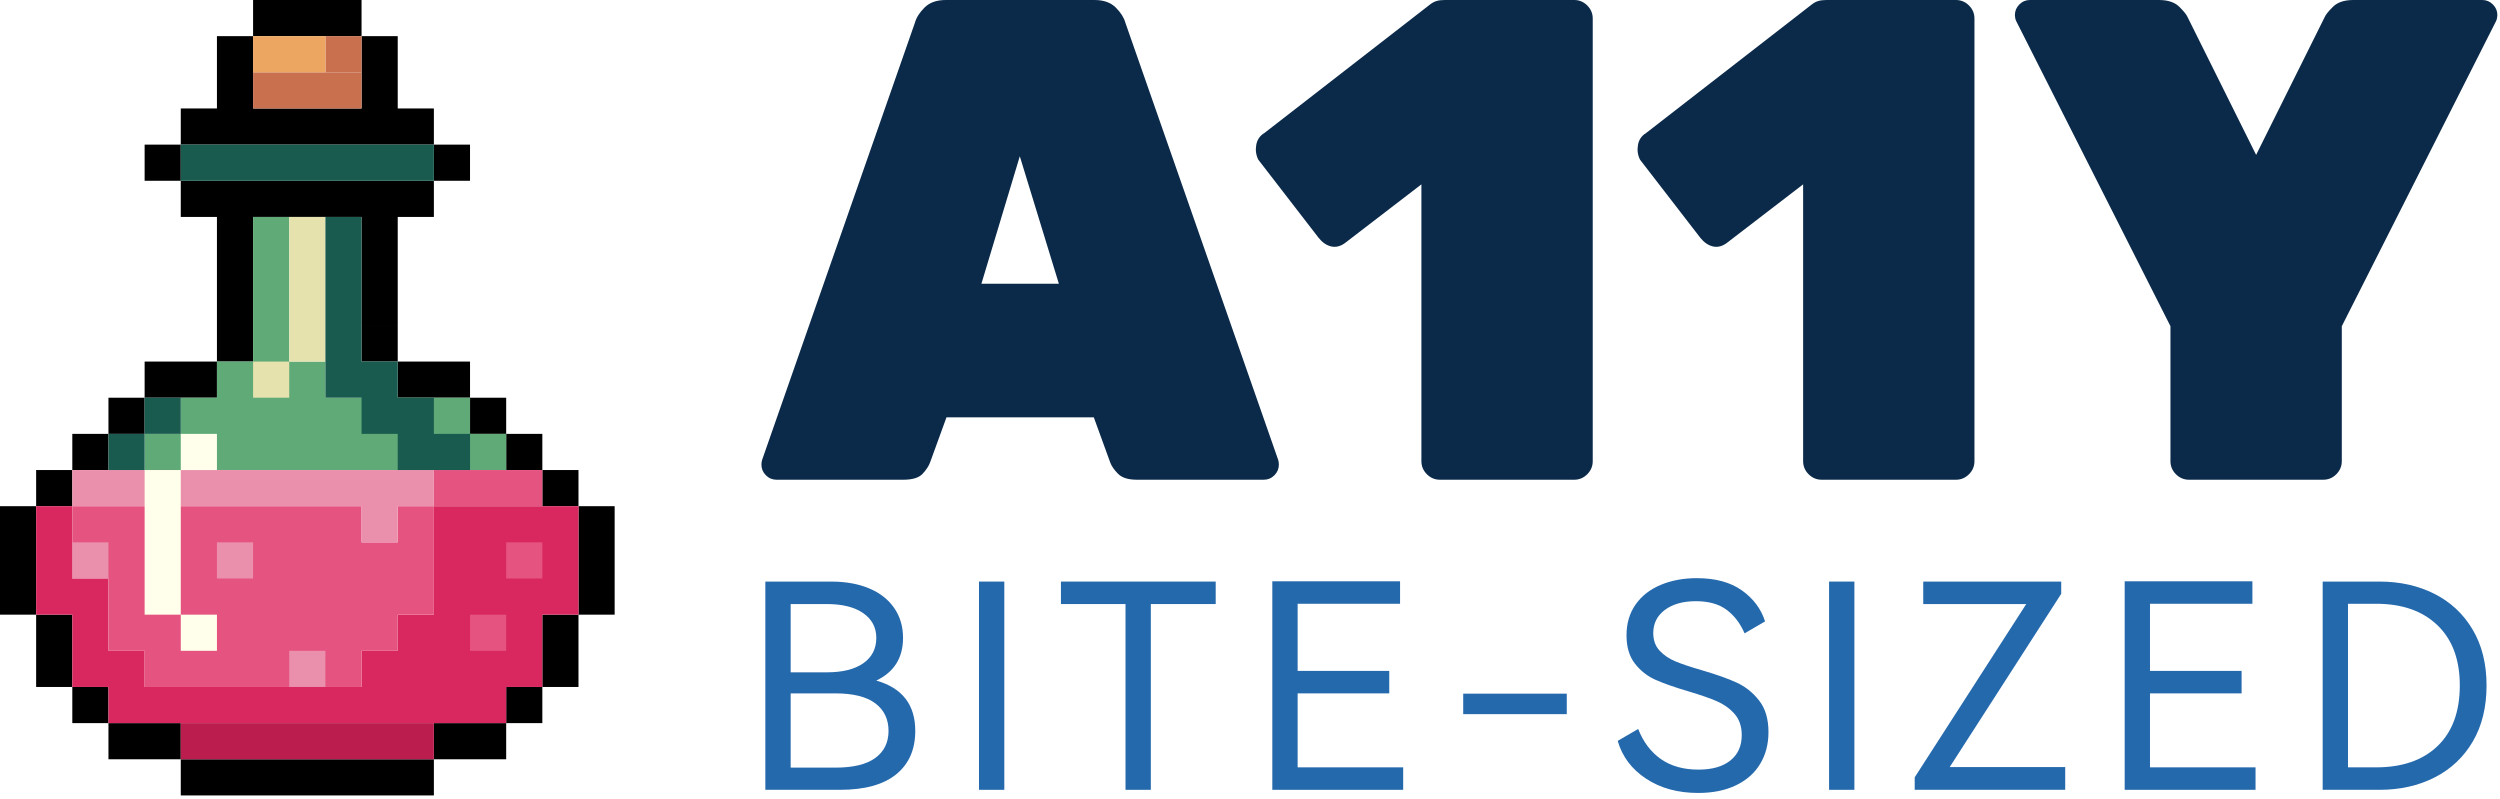
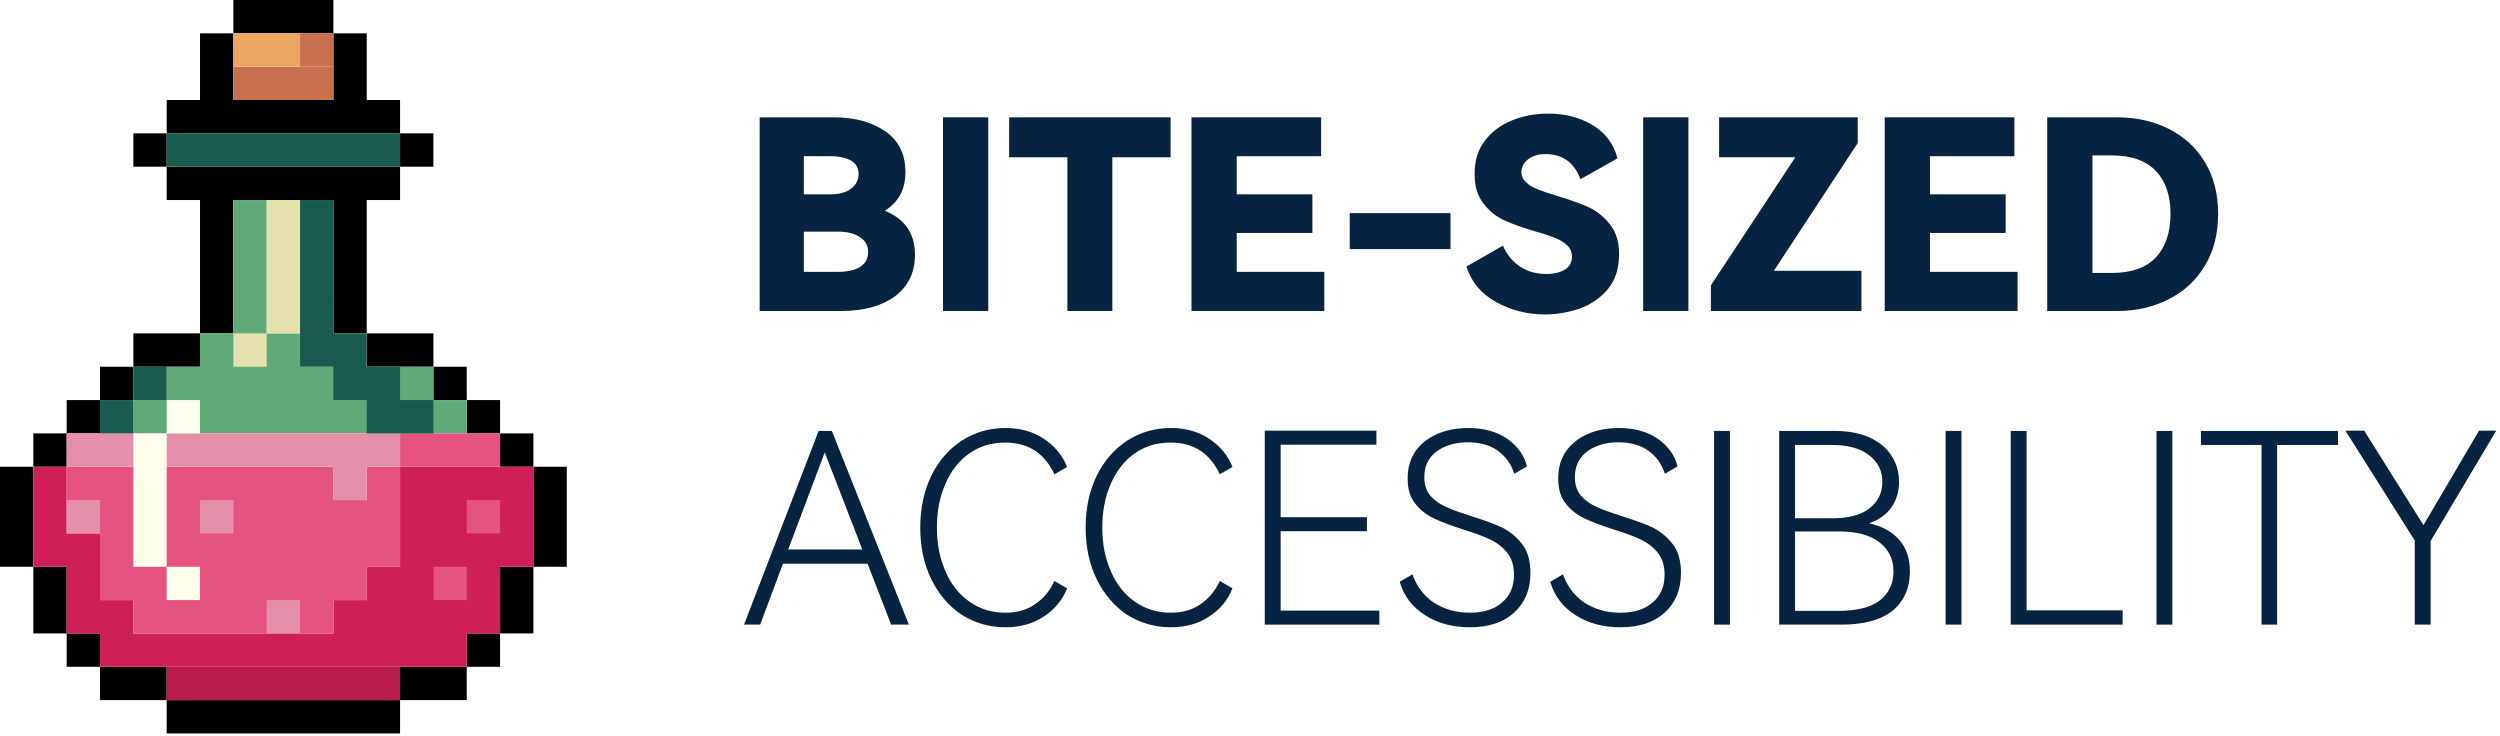
- <svg xmlns="http://www.w3.org/2000/svg" width="100%" height="100%" viewBox="0 0 213 68" version="1.1" xml:space="preserve" style="fill-rule:evenodd;clip-rule:evenodd;stroke-linejoin:round;stroke-miterlimit:2;">
-   <g id="Logo">
-     <path d="M66.159,40.873c-0.35,0 -0.652,-0.127 -0.905,-0.38c-0.253,-0.253 -0.38,-0.555 -0.38,-0.905c0,-0.156 0.02,-0.292 0.059,-0.409l13.021,-37.252c0.116,-0.428 0.389,-0.857 0.817,-1.285c0.428,-0.428 1.032,-0.642 1.81,-0.642l12.671,0c0.778,0 1.382,0.214 1.81,0.642c0.428,0.428 0.7,0.857 0.817,1.285l13.021,37.252c0.039,0.117 0.058,0.253 0.058,0.409c0,0.35 -0.126,0.652 -0.379,0.905c-0.253,0.253 -0.555,0.38 -0.905,0.38l-10.802,0c-0.74,0 -1.275,-0.166 -1.606,-0.497c-0.331,-0.331 -0.555,-0.652 -0.671,-0.963l-1.402,-3.854l-12.554,0l-1.401,3.854c-0.117,0.311 -0.331,0.632 -0.642,0.963c-0.312,0.331 -0.857,0.497 -1.635,0.497l-10.802,0Zm17.458,-16.7l6.598,0l-3.328,-10.86l-3.27,10.86Z" style="fill:#0b2a49;fill-rule:nonzero;" />
-     <path d="M122.68,40.873c-0.428,0 -0.798,-0.156 -1.109,-0.467c-0.312,-0.312 -0.468,-0.682 -0.468,-1.11l0,-23.589l-6.539,5.021c-0.389,0.273 -0.779,0.36 -1.168,0.263c-0.389,-0.097 -0.74,-0.341 -1.051,-0.73l-5.138,-6.656c-0.195,-0.39 -0.253,-0.808 -0.175,-1.256c0.077,-0.447 0.311,-0.788 0.7,-1.021l14.072,-10.919c0.195,-0.156 0.389,-0.263 0.584,-0.321c0.195,-0.059 0.428,-0.088 0.701,-0.088l11.035,0c0.428,0 0.798,0.156 1.11,0.467c0.311,0.312 0.467,0.681 0.467,1.11l0,37.719c0,0.428 -0.156,0.798 -0.467,1.11c-0.312,0.311 -0.682,0.467 -1.11,0.467l-11.444,0Z" style="fill:#0b2a49;fill-rule:nonzero;" />
-     <path d="M155.203,40.873c-0.428,0 -0.798,-0.156 -1.109,-0.467c-0.312,-0.312 -0.468,-0.682 -0.468,-1.11l0,-23.589l-6.539,5.021c-0.389,0.273 -0.779,0.36 -1.168,0.263c-0.389,-0.097 -0.74,-0.341 -1.051,-0.73l-5.138,-6.656c-0.195,-0.39 -0.253,-0.808 -0.175,-1.256c0.077,-0.447 0.311,-0.788 0.7,-1.021l14.072,-10.919c0.195,-0.156 0.389,-0.263 0.584,-0.321c0.195,-0.059 0.428,-0.088 0.701,-0.088l11.035,0c0.428,0 0.798,0.156 1.11,0.467c0.311,0.312 0.467,0.681 0.467,1.11l0,37.719c0,0.428 -0.156,0.798 -0.467,1.11c-0.312,0.311 -0.682,0.467 -1.11,0.467l-11.444,0Z" style="fill:#0b2a49;fill-rule:nonzero;" />
-     <path d="M186.5,40.873c-0.428,0 -0.798,-0.156 -1.11,-0.467c-0.311,-0.312 -0.467,-0.682 -0.467,-1.11l0,-11.503l-13.137,-25.983c-0.039,-0.078 -0.069,-0.165 -0.088,-0.263c-0.019,-0.097 -0.029,-0.185 -0.029,-0.262c0,-0.351 0.126,-0.652 0.379,-0.905c0.253,-0.253 0.555,-0.38 0.905,-0.38l10.978,0c0.778,0 1.362,0.195 1.751,0.584c0.39,0.389 0.623,0.681 0.701,0.876l5.839,11.736l5.839,-11.736c0.078,-0.195 0.311,-0.487 0.701,-0.876c0.389,-0.389 0.973,-0.584 1.751,-0.584l10.977,0c0.351,0 0.652,0.127 0.905,0.38c0.253,0.253 0.38,0.554 0.38,0.905c0,0.077 -0.01,0.165 -0.029,0.262c-0.02,0.098 -0.049,0.185 -0.088,0.263l-13.137,25.983l0,11.503c0,0.428 -0.156,0.798 -0.468,1.11c-0.311,0.311 -0.681,0.467 -1.109,0.467l-11.444,0Z" style="fill:#0b2a49;fill-rule:nonzero;" />
-     <path d="M74.661,57.985c2.214,0.63 3.32,2.06 3.32,4.29c0,1.584 -0.541,2.816 -1.624,3.697c-1.082,0.881 -2.682,1.321 -4.799,1.321l-6.351,-0l0,-17.743l5.6,-0c1.244,-0 2.327,0.194 3.248,0.582c0.921,0.387 1.632,0.945 2.133,1.672c0.501,0.727 0.751,1.576 0.751,2.545c0,1.697 -0.759,2.909 -2.278,3.636Zm-7.296,-6.52l-0,5.817l3.078,0c1.341,0 2.38,-0.258 3.115,-0.776c0.735,-0.517 1.103,-1.236 1.103,-2.157c-0,-0.889 -0.372,-1.591 -1.115,-2.109c-0.744,-0.517 -1.778,-0.775 -3.103,-0.775l-3.078,-0Zm3.805,13.937c1.519,0 2.654,-0.274 3.406,-0.824c0.751,-0.549 1.127,-1.317 1.127,-2.303c-0,-1.001 -0.376,-1.785 -1.127,-2.351c-0.752,-0.565 -1.887,-0.848 -3.406,-0.848l-3.805,-0l-0,6.326l3.805,0Z" style="fill:#2569ad;fill-rule:nonzero;" />
-     <rect x="83.411" y="49.55" width="2.157" height="17.743" style="fill:#2569ad;fill-rule:nonzero;" />
-     <path d="M90.392,49.55l13.186,-0l-0,1.915l-5.527,-0l0,15.828l-2.157,-0l0,-15.828l-5.502,-0l-0,-1.915Z" style="fill:#2569ad;fill-rule:nonzero;" />
-     <path d="M118.364,59.076l-7.805,-0l-0,6.302l8.992,-0l0,1.915l-11.15,-0l0,-17.767l10.884,-0l-0,1.915l-8.726,-0l-0,5.72l7.805,-0l-0,1.915Z" style="fill:#2569ad;fill-rule:nonzero;" />
-     <rect x="124.666" y="59.1" width="8.823" height="1.745" style="fill:#2569ad;fill-rule:nonzero;" />
-     <path d="M150.674,62.372c0,1.018 -0.234,1.919 -0.703,2.703c-0.468,0.784 -1.155,1.394 -2.06,1.83c-0.905,0.436 -1.979,0.655 -3.224,0.655c-1.729,-0 -3.207,-0.404 -4.435,-1.212c-1.229,-0.808 -2.037,-1.883 -2.424,-3.224l1.745,-1.018c0.436,1.115 1.083,1.971 1.939,2.569c0.856,0.598 1.923,0.897 3.2,0.897c1.163,-0 2.068,-0.259 2.714,-0.776c0.647,-0.517 0.97,-1.236 0.97,-2.157c-0,-0.743 -0.202,-1.345 -0.606,-1.806c-0.404,-0.46 -0.901,-0.82 -1.491,-1.078c-0.59,-0.259 -1.402,-0.542 -2.436,-0.849c-1.147,-0.339 -2.072,-0.662 -2.775,-0.969c-0.703,-0.307 -1.297,-0.768 -1.782,-1.382c-0.485,-0.614 -0.727,-1.422 -0.727,-2.424c0,-1.018 0.259,-1.895 0.776,-2.63c0.517,-0.735 1.232,-1.293 2.145,-1.672c0.913,-0.38 1.935,-0.57 3.066,-0.57c1.584,0 2.864,0.347 3.842,1.042c0.978,0.695 1.636,1.576 1.975,2.642l-1.745,1.018c-0.371,-0.856 -0.884,-1.527 -1.539,-2.011c-0.654,-0.485 -1.523,-0.728 -2.606,-0.728c-1.098,0 -1.979,0.247 -2.642,0.74c-0.662,0.493 -0.993,1.151 -0.993,1.975c-0,0.614 0.181,1.115 0.545,1.503c0.363,0.388 0.82,0.695 1.369,0.921c0.55,0.226 1.301,0.477 2.255,0.751c1.212,0.356 2.189,0.703 2.933,1.043c0.743,0.339 1.381,0.848 1.914,1.527c0.534,0.679 0.8,1.575 0.8,2.69Z" style="fill:#2569ad;fill-rule:nonzero;" />
-     <rect x="155.837" y="49.55" width="2.157" height="17.743" style="fill:#2569ad;fill-rule:nonzero;" />
-     <path d="M175.616,49.55l0,1.042l-9.501,14.762l9.841,-0l-0,1.939l-12.823,-0l0,-1.067l9.502,-14.761l-8.775,-0l0,-1.915l11.756,-0Z" style="fill:#2569ad;fill-rule:nonzero;" />
-     <path d="M190.984,59.076l-7.805,-0l-0,6.302l8.993,-0l-0,1.915l-11.15,-0l-0,-17.767l10.883,-0l-0,1.915l-8.726,-0l-0,5.72l7.805,-0l-0,1.915Z" style="fill:#2569ad;fill-rule:nonzero;" />
-     <path d="M202.74,49.55c1.729,-0 3.284,0.347 4.666,1.042c1.381,0.695 2.468,1.709 3.26,3.042c0.792,1.333 1.188,2.921 1.188,4.763c-0,1.858 -0.392,3.454 -1.176,4.787c-0.784,1.334 -1.866,2.352 -3.248,3.054c-1.382,0.703 -2.945,1.055 -4.69,1.055l-4.848,-0l0,-17.743l4.848,-0Zm-0.291,15.828c2.23,-0 3.975,-0.606 5.236,-1.818c1.26,-1.212 1.89,-2.933 1.89,-5.163c0,-2.198 -0.634,-3.906 -1.903,-5.126c-1.268,-1.22 -3.009,-1.83 -5.223,-1.83l-2.4,-0l0,13.937l2.4,-0Z" style="fill:#2569ad;fill-rule:nonzero;" />
-     <g>
-       <path d="M36.966,64.691l-21.564,0l0,3.08l21.564,0l0,-3.08Zm-21.564,-3.081l-6.161,0l0,3.08l6.161,0l0,-3.08Zm27.725,0l-6.161,0l0,3.08l6.161,0l0,-3.08Zm3.08,-3.08l-3.08,0l0,3.08l3.08,0l0,-3.08Zm-36.966,0l-3.08,0l0,3.08l3.08,0l0,-3.08Zm40.046,-6.161l-3.08,0l0,6.161l3.08,0l0,-6.161Zm-43.127,0l-3.08,0l0,6.161l3.08,0l0,-6.161Zm46.208,-9.241l-3.08,0l0,9.241l3.08,0l0,-9.241Zm-49.288,0l-3.08,0l0,9.241l3.08,0l0,-9.241Zm46.207,-3.081l-3.08,0l0,3.081l3.08,0l0,-3.081Zm-43.127,0l-3.08,0l0,3.081l3.08,0l0,-3.081Zm40.047,-3.081l-3.08,0l0,3.08l3.08,0l0,-3.08Zm-36.966,0l-3.08,0l0,3.08l3.08,0l0,-3.08Zm33.886,-3.08l-3.08,0l0,3.08l3.08,0l0,-3.08Zm-30.806,0l-3.08,0l0,3.08l3.08,0l0,-3.08Zm6.162,-3.081l-6.161,0l0,3.08l6.161,0l0,-3.08Zm21.564,-0l-6.161,-0l0,3.08l6.161,0l0,-3.08Zm-6.161,-3.08l-3.081,-0l0,3.08l3.081,-0l0,-3.08Zm-18.484,-9.242l3.081,-0l0,12.322l3.08,-0l0,-12.322l9.242,-0l0,9.241l3.081,-0l0,-9.241l3.08,-0l0,-3.081l-21.564,-0l0,3.081Zm24.644,-6.161l-3.08,-0l0,3.08l3.08,-0l0,-3.08Zm-24.644,-0l-3.08,-0l0,3.08l3.08,-0l0,-3.08Zm6.161,-9.242l-3.08,-0l0,6.161l-3.081,-0l0,3.08l21.564,-0l0,-3.08l-3.08,-0l0,-6.161l-3.081,-0l0,6.161l-9.242,-0l0,-6.161l9.241,-0l0,-3.08l-9.241,-0l0,3.08Z" />
-       <path d="M12.322,58.53l-0,-3.081l-3.081,0l-0,-6.16l-3.08,0l-0,-6.161l-3.081,0l-0,9.241l3.081,0l-0,6.161l3.08,0l-0,3.08l33.886,0l0,-3.08l3.08,0l0,-6.161l3.081,0l0,-9.241l-12.322,0l0,9.241l-3.08,0l0,3.08l-3.081,0l0,3.081l-18.483,0Z" style="fill:#d92860;fill-rule:nonzero;" />
-       <rect x="15.402" y="61.61" width="21.564" height="3.08" style="fill:#bb1d4f;" />
-       <path d="M12.322,40.047l30.805,-0l-0,-3.081l-3.08,-0l-0,-3.08l-12.322,-0l-0,-3.081l-3.081,-0l-0,-12.322l-3.081,-0l-0,12.322l-3.08,-0l-0,3.081l-3.081,-0l-0,3.08l15.403,-0l-18.483,-0l-0,3.081Z" style="fill:#5faa77;fill-rule:nonzero;" />
-       <rect x="24.644" y="18.483" width="3.081" height="12.322" style="fill:#e6e2ad;" />
-       <rect x="21.563" y="30.805" width="3.08" height="3.08" style="fill:#e6e2ad;" />
-       <rect x="21.563" y="6.161" width="9.241" height="3.08" style="fill:#c9704f;" />
-       <rect x="27.725" y="3.08" width="3.08" height="3.08" style="fill:#c9704f;" />
-       <rect x="21.563" y="3.08" width="6.162" height="3.08" style="fill:#eda661;" />
-       <path d="M12.322,55.449l-0,3.081l18.483,0l0,-3.081l3.081,0l0,-3.08l3.08,0l0,-9.241l-3.08,0l0,3.08l-3.081,0l0,-3.08l-24.644,0l0,6.161l3.08,0l0,6.16l3.081,0Zm30.805,-3.08l-3.08,0l-0,3.08l3.08,0l-0,-3.08Zm3.08,-6.161l-3.08,0l-0,3.081l3.08,0l-0,-3.081Zm-0,-3.08l-0,-3.081l-9.241,0l-0,3.081l9.241,0Z" style="fill:#e55381;fill-rule:nonzero;" />
-       <path d="M27.725,55.449l-3.081,0l-0,3.08l3.081,0l-0,-3.08Zm-18.484,-9.241l-3.08,0l0,3.08l3.08,0l0,-3.08Zm12.322,0l-3.08,0l-0,3.08l3.08,0l0,-3.08Zm-15.402,-3.08l24.644,0l-0,3.08l3.081,0l0,-3.08l3.08,0l0,-3.081l-30.805,0l-0,3.081Z" style="fill:#ea8fac;" />
-       <path d="M18.483,52.369l-3.081,0l0,3.08l3.081,0l0,-3.08Zm-6.161,-12.322l0,12.322l3.08,0l0,-12.322l-3.08,0Zm6.161,-3.081l-3.081,0l0,3.081l3.081,0l0,-3.081Z" style="fill:#ffffeb;fill-rule:nonzero;" />
-       <path d="M30.805,36.966l3.081,0l0,3.081l6.161,0l0,-3.081l-3.081,0l0,-3.08l-3.08,0l0,-3.081l-3.081,0l0,-12.322l-3.08,0l0,15.403l3.08,0l0,3.08Zm-18.483,0l-3.081,0l0,3.081l3.081,0l0,-3.081Zm3.08,-3.08l-3.08,0l0,3.08l3.08,0l0,-3.08Zm21.564,-18.484l0,-3.08l-21.564,0l0,3.08l21.564,0Z" style="fill:#195b4e;fill-rule:nonzero;" />
+ <svg xmlns="http://www.w3.org/2000/svg" width="100%" height="100%" viewBox="0 0 231 68" version="1.1" xml:space="preserve" style="fill-rule:evenodd;clip-rule:evenodd;stroke-linejoin:round;stroke-miterlimit:2;">
+   <g>
+     <path d="M36.966,64.691l-21.564,0l0,3.08l21.564,0l0,-3.08Zm-21.564,-3.081l-6.161,0l0,3.08l6.161,0l0,-3.08Zm27.725,0l-6.161,0l0,3.08l6.161,0l0,-3.08Zm3.08,-3.08l-3.08,0l0,3.08l3.08,0l0,-3.08Zm-36.966,0l-3.08,0l0,3.08l3.08,0l0,-3.08Zm40.046,-6.161l-3.08,0l0,6.161l3.08,0l0,-6.161Zm-43.127,0l-3.08,0l0,6.161l3.08,0l0,-6.161Zm46.208,-9.241l-3.08,0l0,9.241l3.08,0l0,-9.241Zm-49.288,0l-3.08,0l0,9.241l3.08,0l0,-9.241Zm46.207,-3.081l-3.08,0l0,3.081l3.08,0l0,-3.081Zm-43.127,0l-3.08,0l0,3.081l3.08,0l0,-3.081Zm40.047,-3.081l-3.08,0l0,3.08l3.08,0l0,-3.08Zm-36.966,0l-3.08,0l0,3.08l3.08,0l0,-3.08Zm33.886,-3.08l-3.08,0l0,3.08l3.08,0l0,-3.08Zm-30.806,0l-3.08,0l0,3.08l3.08,0l0,-3.08Zm6.162,-3.081l-6.161,0l0,3.08l6.161,0l0,-3.08Zm21.564,-0l-6.161,-0l0,3.08l6.161,0l0,-3.08Zm-6.161,-3.08l-3.081,-0l0,3.08l3.081,-0l0,-3.08Zm-18.484,-9.242l3.081,-0l0,12.322l3.08,-0l0,-12.322l9.242,-0l0,9.241l3.081,-0l0,-9.241l3.08,-0l0,-3.081l-21.564,-0l0,3.081Zm24.644,-6.161l-3.08,-0l0,3.08l3.08,-0l0,-3.08Zm-24.644,-0l-3.08,-0l0,3.08l3.08,-0l0,-3.08Zm6.161,-9.242l-3.08,-0l0,6.161l-3.081,-0l0,3.08l21.564,-0l0,-3.08l-3.08,-0l0,-6.161l-3.081,-0l0,6.161l-9.242,-0l0,-6.161l9.241,-0l0,-3.08l-9.241,-0l0,3.08Z" />
+     <path d="M12.322,58.53l-0,-3.081l-3.081,0l-0,-6.16l-3.08,0l-0,-6.161l-3.081,0l-0,9.241l3.081,0l-0,6.161l3.08,0l-0,3.08l33.886,0l0,-3.08l3.08,0l0,-6.161l3.081,0l0,-9.241l-12.322,0l0,9.241l-3.08,0l0,3.08l-3.081,0l0,3.081l-18.483,0Z" style="fill:#ce1f56;fill-rule:nonzero;" />
+     <rect x="15.402" y="61.61" width="21.564" height="3.08" style="fill:#ba1c4e;" />
+     <path d="M12.322,40.047l30.805,-0l-0,-3.081l-3.08,-0l-0,-3.08l-12.322,-0l-0,-3.081l-3.081,-0l-0,-12.322l-3.081,-0l-0,12.322l-3.08,-0l-0,3.081l-3.081,-0l-0,3.08l15.403,-0l-18.483,-0l-0,3.081Z" style="fill:#5faa77;fill-rule:nonzero;" />
+     <rect x="24.644" y="18.483" width="3.081" height="12.322" style="fill:#e6e2ad;" />
+     <rect x="21.563" y="30.805" width="3.08" height="3.08" style="fill:#e6e2ad;" />
+     <rect x="21.563" y="6.161" width="9.241" height="3.08" style="fill:#c9704f;" />
+     <rect x="27.725" y="3.08" width="3.08" height="3.08" style="fill:#c9704f;" />
+     <rect x="21.563" y="3.08" width="6.162" height="3.08" style="fill:#eda661;" />
+     <path d="M12.322,55.449l-0,3.081l18.483,0l0,-3.081l3.081,0l0,-3.08l3.08,0l0,-9.241l-3.08,0l0,3.08l-3.081,0l0,-3.08l-24.644,0l0,6.161l3.08,0l0,6.16l3.081,0Zm30.805,-3.08l-3.08,0l-0,3.08l3.08,0l-0,-3.08Zm3.08,-6.161l-3.08,0l-0,3.081l3.08,0l-0,-3.081Zm-0,-3.08l-0,-3.081l-9.241,0l-0,3.081l9.241,0Z" style="fill:#e55381;fill-rule:nonzero;" />
+     <path d="M27.725,55.449l-3.081,0l-0,3.08l3.081,0l0,-3.08Zm-6.162,-9.241l-3.08,0l0,3.08l3.08,0l0,-3.08Zm-12.322,0l-3.08,0l0,3.08l3.08,0l0,-3.08Zm-3.08,-3.08l24.644,0l-0,3.08l3.081,0l0,-3.08l3.08,0l0,-3.081l-30.805,0l0,3.081Z" style="fill:#e58faa;" />
+     <path d="M18.483,52.369l-3.081,0l0,3.08l3.081,0l0,-3.08Zm-6.161,-12.322l0,12.322l3.08,0l0,-12.322l-3.08,0Zm6.161,-3.081l-3.081,0l0,3.081l3.081,0l0,-3.081Z" style="fill:#ffffeb;fill-rule:nonzero;" />
+     <path d="M30.805,36.966l3.081,0l0,3.081l6.161,0l0,-3.081l-3.081,0l0,-3.08l-3.08,0l0,-3.081l-3.081,0l0,-12.322l-3.08,0l0,15.403l3.08,0l0,3.08Zm-18.483,0l-3.081,0l0,3.081l3.081,0l0,-3.081Zm3.08,-3.08l-3.08,0l0,3.08l3.08,0l0,-3.08Zm21.564,-18.484l0,-3.08l-21.564,0l0,3.08l21.564,0Z" style="fill:#195b4e;fill-rule:nonzero;" />
+   </g>
+   <g transform="matrix(1.00868,0,0,1.00868,9.2232,17.0787)">
+     <g transform="matrix(24.239,0,0,24.239,58.6975,11.5589)">
+       <path d="M0.545,-0.379c0.076,0.031 0.114,0.086 0.114,0.166c0,0.067 -0.025,0.119 -0.075,0.157c-0.05,0.037 -0.119,0.056 -0.206,0.056l-0.306,-0l-0,-0.732l0.281,0c0.079,0 0.143,0.018 0.194,0.053c0.051,0.035 0.076,0.087 0.076,0.154c-0,0.065 -0.026,0.114 -0.078,0.146Zm-0.306,-0.206l-0,0.144l0.1,-0c0.033,-0 0.059,-0.007 0.078,-0.021c0.019,-0.014 0.029,-0.033 0.029,-0.056c-0,-0.022 -0.009,-0.039 -0.028,-0.05c-0.019,-0.011 -0.045,-0.017 -0.079,-0.017l-0.1,0Zm0.129,0.437c0.036,0 0.064,-0.006 0.084,-0.019c0.02,-0.013 0.03,-0.032 0.03,-0.056c-0,-0.024 -0.01,-0.043 -0.031,-0.056c-0.02,-0.014 -0.048,-0.021 -0.084,-0.021l-0.128,0l-0,0.152l0.129,0Z" style="fill:#062442;fill-rule:nonzero;" />
+     </g>
+     <g transform="matrix(24.239,0,0,24.239,75.4952,11.5589)">
+       <rect x="0.072" y="-0.732" width="0.171" height="0.732" style="fill:#062442;fill-rule:nonzero;" />
+     </g>
+     <g transform="matrix(24.239,0,0,24.239,83.1305,11.5589)">
+       <path d="M0.007,-0.732l0.61,0l0,0.151l-0.22,0l0,0.581l-0.17,-0l0,-0.581l-0.22,0l-0,-0.151Z" style="fill:#062442;fill-rule:nonzero;" />
+     </g>
+     <g transform="matrix(24.239,0,0,24.239,98.2556,11.5589)">
+       <path d="M0.529,-0.295l-0.286,0l0,0.147l0.331,0l-0,0.148l-0.502,-0l-0,-0.732l0.49,0l0,0.147l-0.319,0l-0,0.144l0.286,-0l-0,0.146Z" style="fill:#062442;fill-rule:nonzero;" />
+     </g>
+     <g transform="matrix(24.239,0,0,24.239,113.138,11.5589)">
+       <rect x="0.056" y="-0.37" width="0.381" height="0.136" style="fill:#062442;fill-rule:nonzero;" />
+     </g>
+     <g transform="matrix(24.239,0,0,24.239,125.064,11.5589)">
+       <path d="M0.582,-0.215c0,0.054 -0.014,0.098 -0.042,0.132c-0.029,0.034 -0.064,0.058 -0.107,0.074c-0.043,0.014 -0.086,0.022 -0.131,0.022c-0.067,-0 -0.129,-0.016 -0.185,-0.047c-0.056,-0.031 -0.093,-0.075 -0.112,-0.134l0.138,-0.079c0.015,0.034 0.036,0.06 0.065,0.079c0.028,0.019 0.061,0.028 0.1,0.028c0.029,-0 0.052,-0.006 0.07,-0.017c0.017,-0.011 0.026,-0.027 0.026,-0.048c0,-0.017 -0.006,-0.032 -0.018,-0.043c-0.012,-0.011 -0.027,-0.021 -0.045,-0.028c-0.018,-0.007 -0.043,-0.016 -0.076,-0.025c-0.048,-0.014 -0.087,-0.028 -0.117,-0.042c-0.031,-0.014 -0.057,-0.035 -0.079,-0.064c-0.022,-0.028 -0.033,-0.065 -0.033,-0.111c0,-0.051 0.013,-0.093 0.04,-0.127c0.026,-0.034 0.06,-0.059 0.103,-0.076c0.042,-0.017 0.087,-0.025 0.136,-0.025c0.064,0 0.12,0.015 0.168,0.044c0.048,0.029 0.079,0.071 0.093,0.125l-0.14,0.079c-0.011,-0.03 -0.027,-0.053 -0.049,-0.07c-0.023,-0.017 -0.05,-0.025 -0.082,-0.025c-0.027,0 -0.049,0.006 -0.066,0.019c-0.017,0.013 -0.026,0.029 -0.026,0.049c0,0.015 0.006,0.028 0.018,0.039c0.011,0.011 0.026,0.019 0.043,0.026c0.017,0.007 0.042,0.015 0.074,0.025c0.049,0.015 0.089,0.029 0.12,0.043c0.031,0.015 0.057,0.036 0.08,0.065c0.023,0.029 0.034,0.066 0.034,0.112Z" style="fill:#062442;fill-rule:nonzero;" />
+     </g>
+     <g transform="matrix(24.239,0,0,24.239,139.632,11.5589)">
+       <rect x="0.072" y="-0.732" width="0.171" height="0.732" style="fill:#062442;fill-rule:nonzero;" />
+     </g>
+     <g transform="matrix(24.239,0,0,24.239,147.267,11.5589)">
+       <path d="M0.568,-0.732l-0,0.097l-0.317,0.483l0.331,0l-0,0.152l-0.569,0l-0,-0.097l0.319,-0.484l-0.288,0l0,-0.151l0.524,0Z" style="fill:#062442;fill-rule:nonzero;" />
+     </g>
+     <g transform="matrix(24.239,0,0,24.239,161.762,11.5589)">
+       <path d="M0.529,-0.295l-0.286,0l0,0.147l0.331,0l-0,0.148l-0.502,-0l-0,-0.732l0.49,0l0,0.147l-0.319,0l-0,0.144l0.286,-0l-0,0.146Z" style="fill:#062442;fill-rule:nonzero;" />
+     </g>
+     <g transform="matrix(24.239,0,0,24.239,176.645,11.5589)">
+       <path d="M0.336,-0.732c0.071,0 0.136,0.014 0.194,0.043c0.058,0.029 0.104,0.07 0.137,0.125c0.034,0.055 0.051,0.121 0.051,0.197c-0,0.076 -0.017,0.142 -0.051,0.197c-0.033,0.055 -0.079,0.097 -0.137,0.126c-0.057,0.029 -0.122,0.044 -0.194,0.044l-0.264,-0l-0,-0.732l0.264,-0Zm-0.019,0.588c0.073,-0 0.128,-0.019 0.165,-0.058c0.037,-0.039 0.056,-0.094 0.056,-0.165c0,-0.071 -0.019,-0.125 -0.057,-0.164c-0.037,-0.038 -0.092,-0.057 -0.164,-0.057l-0.074,0l-0,0.444l0.074,-0Z" style="fill:#062442;fill-rule:nonzero;" />
+     </g>
+     <g transform="matrix(24.239,0,0,24.239,58.6975,40.2866)">
+       <path d="M0.345,-0.732l0.291,0.732l-0.067,-0l-0.089,-0.23l-0.32,0l-0.086,0.23l-0.061,-0l0.282,-0.732l0.05,0Zm0.115,0.448l-0.142,-0.367l-0.138,0.367l0.28,0Z" style="fill:#062442;fill-rule:nonzero;" />
+     </g>
+     <g transform="matrix(24.239,0,0,24.239,73.7984,40.2866)">
+       <path d="M0.377,-0.045c0.045,0 0.084,-0.011 0.114,-0.033c0.031,-0.021 0.055,-0.05 0.072,-0.087l0.048,0.028c-0.018,0.045 -0.047,0.08 -0.089,0.107c-0.041,0.027 -0.089,0.04 -0.144,0.04c-0.061,-0 -0.115,-0.016 -0.165,-0.047c-0.048,-0.032 -0.087,-0.077 -0.115,-0.134c-0.028,-0.057 -0.042,-0.123 -0.042,-0.196c0,-0.073 0.014,-0.138 0.042,-0.196c0.028,-0.057 0.067,-0.101 0.116,-0.133c0.049,-0.031 0.103,-0.047 0.164,-0.047c0.055,0 0.103,0.013 0.144,0.04c0.041,0.027 0.071,0.062 0.089,0.107l-0.048,0.028c-0.017,-0.037 -0.04,-0.066 -0.071,-0.088c-0.031,-0.021 -0.07,-0.032 -0.115,-0.032c-0.051,0 -0.095,0.013 -0.134,0.04c-0.039,0.027 -0.07,0.065 -0.091,0.114c-0.022,0.049 -0.033,0.104 -0.033,0.167c0,0.063 0.011,0.118 0.033,0.167c0.021,0.049 0.052,0.087 0.091,0.114c0.039,0.027 0.083,0.041 0.134,0.041Z" style="fill:#062442;fill-rule:nonzero;" />
+     </g>
+     <g transform="matrix(24.239,0,0,24.239,88.9478,40.2866)">
+       <path d="M0.377,-0.045c0.045,0 0.084,-0.011 0.114,-0.033c0.031,-0.021 0.055,-0.05 0.072,-0.087l0.048,0.028c-0.018,0.045 -0.047,0.08 -0.089,0.107c-0.041,0.027 -0.089,0.04 -0.144,0.04c-0.061,-0 -0.115,-0.016 -0.165,-0.047c-0.048,-0.032 -0.087,-0.077 -0.115,-0.134c-0.028,-0.057 -0.042,-0.123 -0.042,-0.196c0,-0.073 0.014,-0.138 0.042,-0.196c0.028,-0.057 0.067,-0.101 0.116,-0.133c0.049,-0.031 0.103,-0.047 0.164,-0.047c0.055,0 0.103,0.013 0.144,0.04c0.041,0.027 0.071,0.062 0.089,0.107l-0.048,0.028c-0.017,-0.037 -0.04,-0.066 -0.071,-0.088c-0.031,-0.021 -0.07,-0.032 -0.115,-0.032c-0.051,0 -0.095,0.013 -0.134,0.04c-0.039,0.027 -0.07,0.065 -0.091,0.114c-0.022,0.049 -0.033,0.104 -0.033,0.167c0,0.063 0.011,0.118 0.033,0.167c0.021,0.049 0.052,0.087 0.091,0.114c0.039,0.027 0.083,0.041 0.134,0.041Z" style="fill:#062442;fill-rule:nonzero;" />
+     </g>
+     <g transform="matrix(24.239,0,0,24.239,104.461,40.2866)">
+       <path d="M0.479,-0.353l-0.326,0l-0,0.3l0.373,-0l0,0.053l-0.433,-0l-0,-0.733l0.422,0l0,0.053l-0.362,-0l-0,0.274l0.326,-0l-0,0.053Z" style="fill:#062442;fill-rule:nonzero;" />
+     </g>
+     <g transform="matrix(24.239,0,0,24.239,118.495,40.2866)">
+       <path d="M0.518,-0.195c0,0.063 -0.021,0.113 -0.062,0.15c-0.041,0.037 -0.096,0.055 -0.167,0.055c-0.065,-0 -0.122,-0.015 -0.17,-0.046c-0.048,-0.031 -0.08,-0.073 -0.095,-0.126l0.048,-0.028c0.016,0.045 0.043,0.081 0.081,0.107c0.039,0.025 0.084,0.038 0.136,0.038c0.052,0 0.093,-0.013 0.122,-0.039c0.03,-0.025 0.045,-0.06 0.045,-0.105c0,-0.034 -0.009,-0.062 -0.026,-0.083c-0.017,-0.021 -0.039,-0.038 -0.065,-0.05c-0.025,-0.012 -0.06,-0.025 -0.103,-0.038c-0.046,-0.015 -0.083,-0.029 -0.11,-0.042c-0.027,-0.013 -0.051,-0.031 -0.07,-0.056c-0.019,-0.024 -0.028,-0.055 -0.028,-0.094c-0,-0.041 0.01,-0.075 0.03,-0.104c0.021,-0.029 0.048,-0.05 0.083,-0.065c0.035,-0.015 0.074,-0.022 0.116,-0.022c0.06,-0 0.109,0.014 0.148,0.041c0.039,0.028 0.064,0.063 0.074,0.104l-0.048,0.028c-0.011,-0.036 -0.032,-0.065 -0.062,-0.087c-0.029,-0.021 -0.067,-0.032 -0.114,-0.032c-0.048,-0 -0.087,0.012 -0.118,0.035c-0.031,0.023 -0.046,0.056 -0.046,0.097c-0,0.029 0.008,0.052 0.023,0.07c0.016,0.018 0.036,0.032 0.059,0.042c0.023,0.011 0.055,0.022 0.095,0.035c0.048,0.015 0.087,0.029 0.117,0.043c0.03,0.015 0.055,0.036 0.076,0.063c0.021,0.027 0.031,0.064 0.031,0.109Z" style="fill:#062442;fill-rule:nonzero;" />
+     </g>
+     <g transform="matrix(24.239,0,0,24.239,132.287,40.2866)">
+       <path d="M0.518,-0.195c0,0.063 -0.021,0.113 -0.062,0.15c-0.041,0.037 -0.096,0.055 -0.167,0.055c-0.065,-0 -0.122,-0.015 -0.17,-0.046c-0.048,-0.031 -0.08,-0.073 -0.095,-0.126l0.048,-0.028c0.016,0.045 0.043,0.081 0.081,0.107c0.039,0.025 0.084,0.038 0.136,0.038c0.052,0 0.093,-0.013 0.122,-0.039c0.03,-0.025 0.045,-0.06 0.045,-0.105c0,-0.034 -0.009,-0.062 -0.026,-0.083c-0.017,-0.021 -0.039,-0.038 -0.065,-0.05c-0.025,-0.012 -0.06,-0.025 -0.103,-0.038c-0.046,-0.015 -0.083,-0.029 -0.11,-0.042c-0.027,-0.013 -0.051,-0.031 -0.07,-0.056c-0.019,-0.024 -0.028,-0.055 -0.028,-0.094c-0,-0.041 0.01,-0.075 0.03,-0.104c0.021,-0.029 0.048,-0.05 0.083,-0.065c0.035,-0.015 0.074,-0.022 0.116,-0.022c0.06,-0 0.109,0.014 0.148,0.041c0.039,0.028 0.064,0.063 0.074,0.104l-0.048,0.028c-0.011,-0.036 -0.032,-0.065 -0.062,-0.087c-0.029,-0.021 -0.067,-0.032 -0.114,-0.032c-0.048,-0 -0.087,0.012 -0.118,0.035c-0.031,0.023 -0.046,0.056 -0.046,0.097c-0,0.029 0.008,0.052 0.023,0.07c0.016,0.018 0.036,0.032 0.059,0.042c0.023,0.011 0.055,0.022 0.095,0.035c0.048,0.015 0.087,0.029 0.117,0.043c0.03,0.015 0.055,0.036 0.076,0.063c0.021,0.027 0.031,0.064 0.031,0.109Z" style="fill:#062442;fill-rule:nonzero;" />
+     </g>
+     <g transform="matrix(24.239,0,0,24.239,145.619,40.2866)">
+       <rect x="0.093" y="-0.732" width="0.06" height="0.732" style="fill:#062442;fill-rule:nonzero;" />
+     </g>
+     <g transform="matrix(24.239,0,0,24.239,151.582,40.2866)">
+       <path d="M0.433,-0.383c0.049,0.011 0.087,0.032 0.114,0.063c0.027,0.031 0.04,0.07 0.04,0.119c-0,0.063 -0.022,0.112 -0.065,0.148c-0.043,0.035 -0.108,0.053 -0.193,0.053l-0.236,0l0,-0.732l0.211,0c0.049,0 0.092,0.008 0.129,0.024c0.037,0.017 0.065,0.039 0.084,0.069c0.019,0.028 0.029,0.062 0.029,0.1c0,0.037 -0.01,0.069 -0.029,0.096c-0.019,0.027 -0.047,0.047 -0.084,0.06Zm-0.28,-0.296l0,0.277l0.142,0c0.06,0 0.106,-0.012 0.139,-0.037c0.033,-0.026 0.049,-0.059 0.049,-0.1c0,-0.042 -0.017,-0.076 -0.05,-0.101c-0.033,-0.026 -0.08,-0.039 -0.14,-0.039l-0.14,0Zm0.164,0.627c0.07,0 0.122,-0.013 0.157,-0.04c0.034,-0.027 0.051,-0.064 0.051,-0.109c0,-0.047 -0.018,-0.083 -0.053,-0.11c-0.035,-0.027 -0.085,-0.041 -0.15,-0.041l-0.169,0l-0,0.3l0.164,0Z" style="fill:#062442;fill-rule:nonzero;" />
+     </g>
+     <g transform="matrix(24.239,0,0,24.239,166.828,40.2866)">
+       <rect x="0.093" y="-0.732" width="0.06" height="0.732" style="fill:#062442;fill-rule:nonzero;" />
+     </g>
+     <g transform="matrix(24.239,0,0,24.239,172.791,40.2866)">
+       <path d="M0.093,-0.732l0.06,0l0,0.678l0.363,-0l0,0.054l-0.423,-0l-0,-0.732Z" style="fill:#062442;fill-rule:nonzero;" />
+     </g>
+     <g transform="matrix(24.239,0,0,24.239,186.146,40.2866)">
+       <rect x="0.093" y="-0.732" width="0.06" height="0.732" style="fill:#062442;fill-rule:nonzero;" />
+     </g>
+     <g transform="matrix(24.239,0,0,24.239,192.109,40.2866)">
+       <path d="M0.015,-0.732l0.518,0l0,0.053l-0.23,-0l-0,0.679l-0.059,-0l-0,-0.679l-0.229,-0l-0,-0.053Z" style="fill:#062442;fill-rule:nonzero;" />
+     </g>
+     <g transform="matrix(24.239,0,0,24.239,205.392,40.2866)">
+       <path d="M0.308,-0.376l0.21,-0.357l0.065,0l-0.248,0.417l0,0.316l-0.06,-0l0,-0.318l-0.262,-0.415l0.071,0l0.224,0.357Z" style="fill:#062442;fill-rule:nonzero;" />
    </g>
  </g>
</svg>
